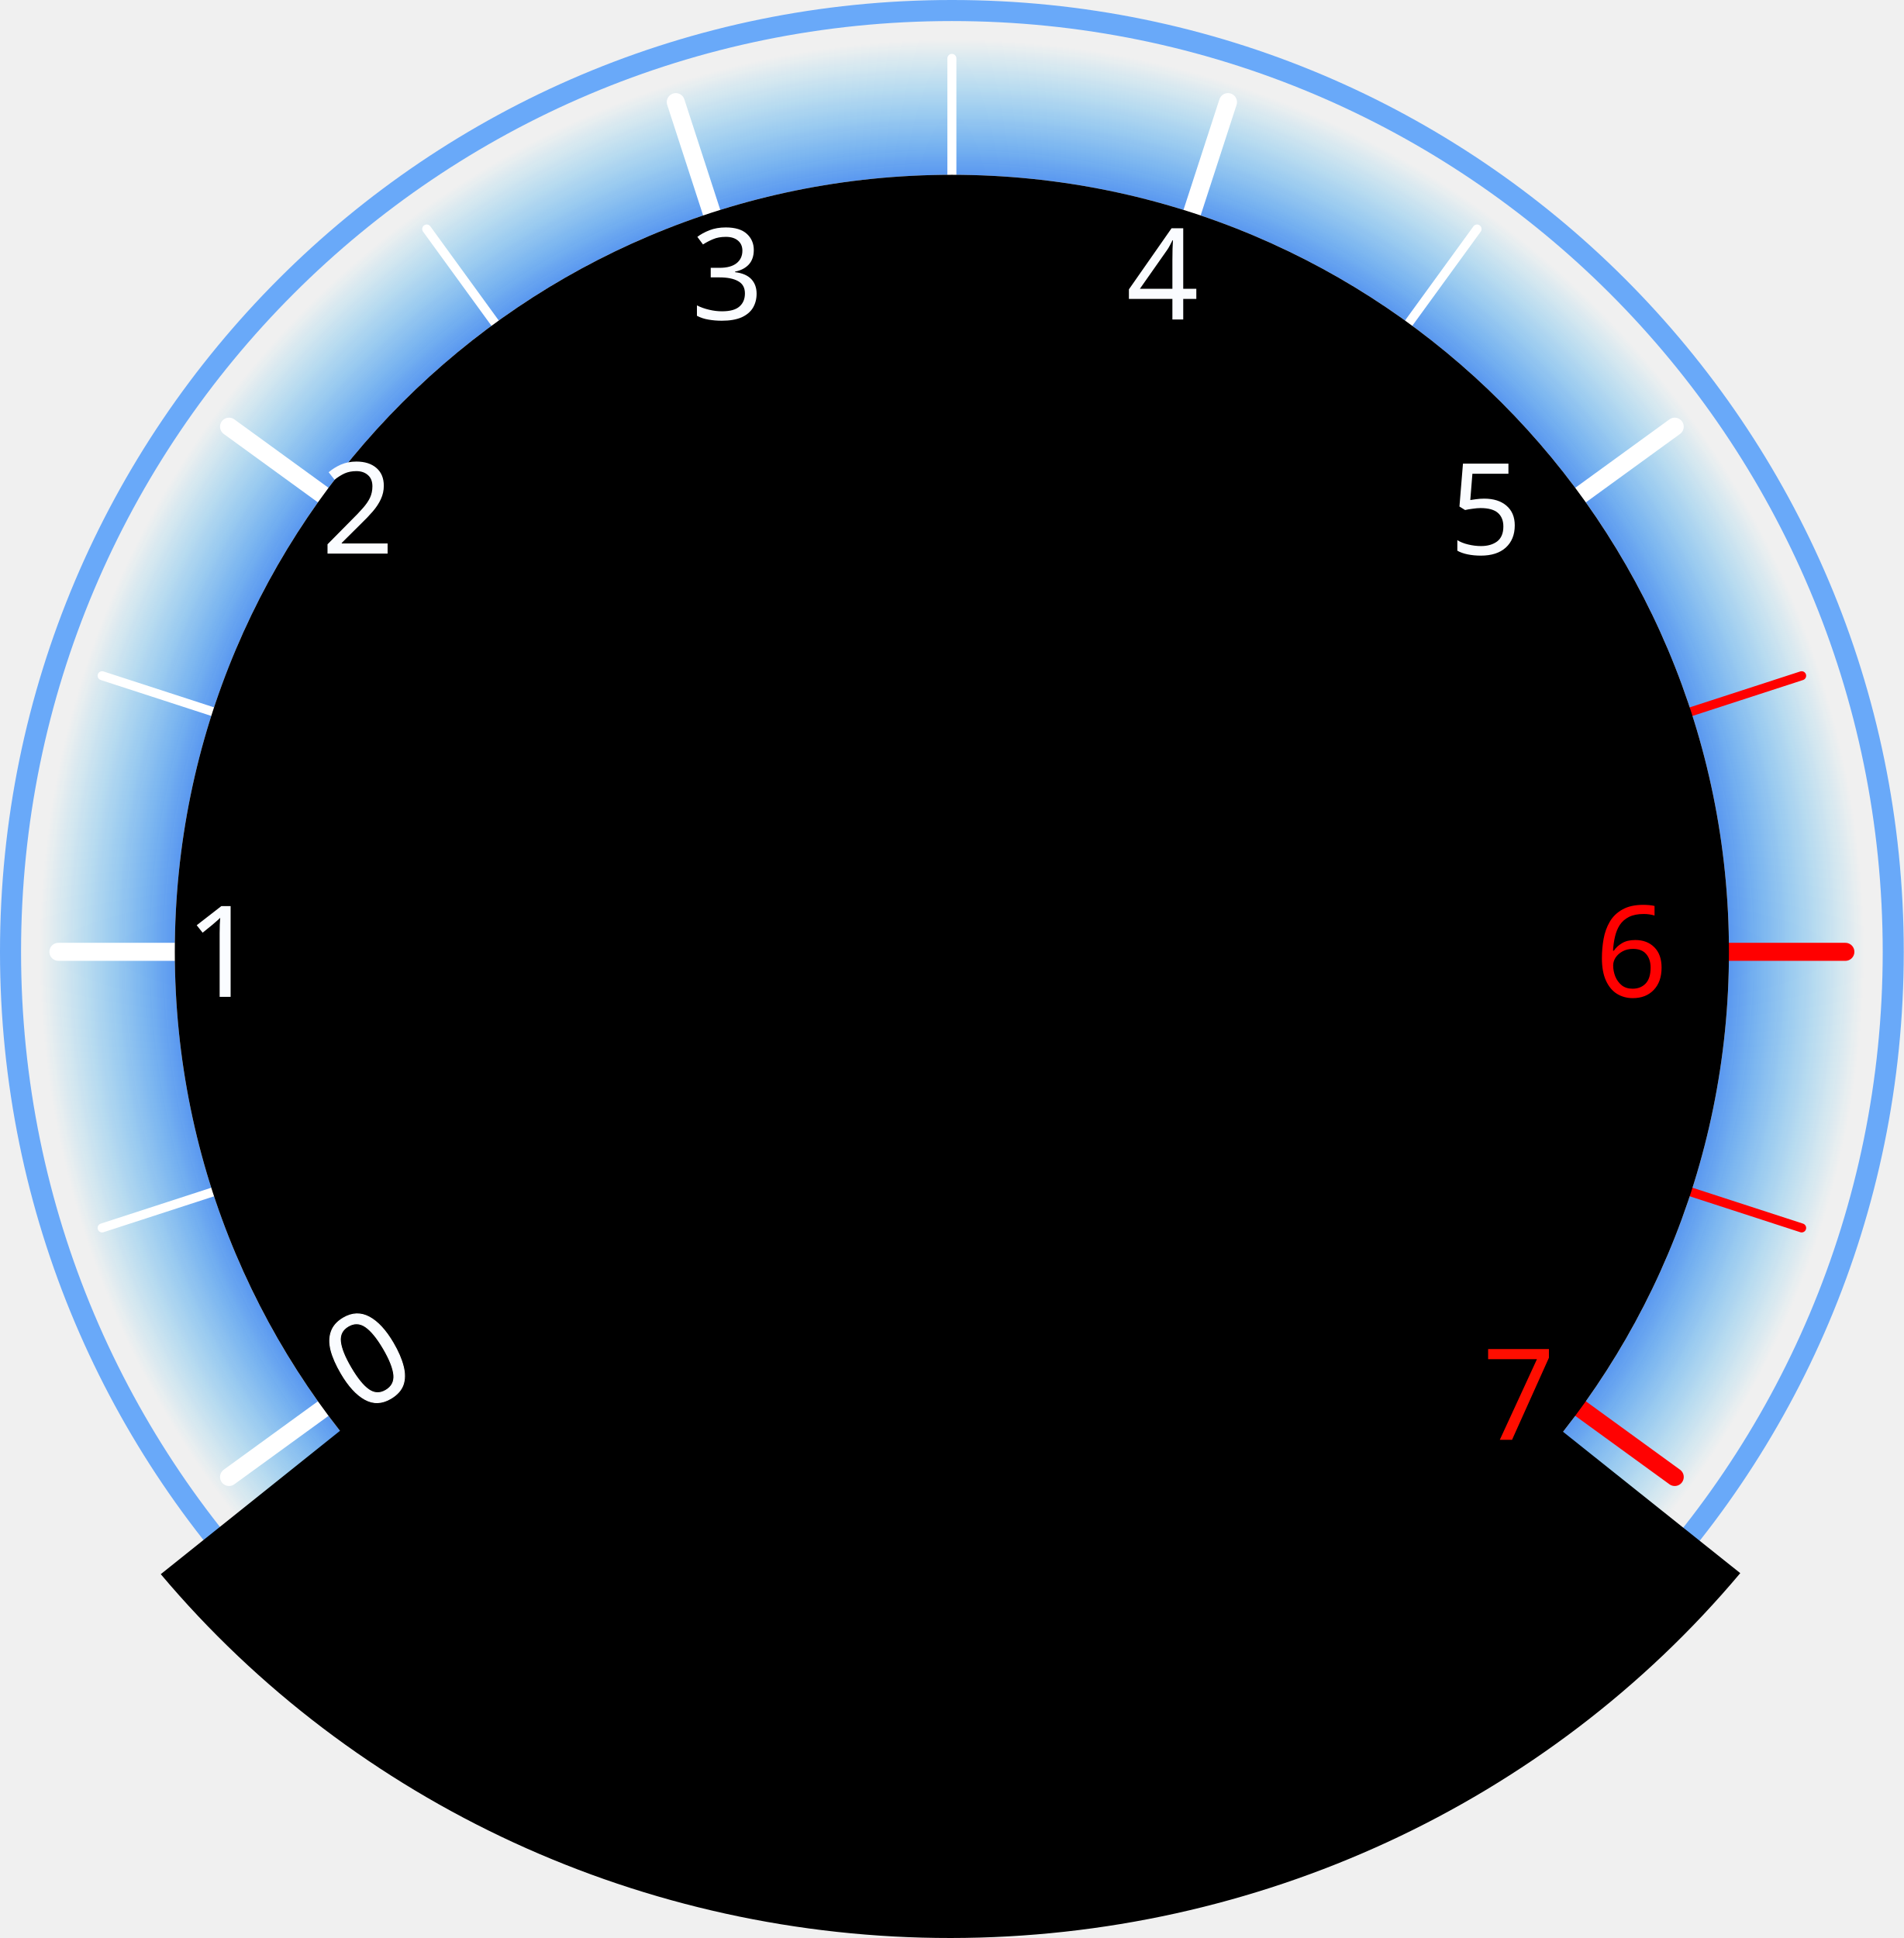
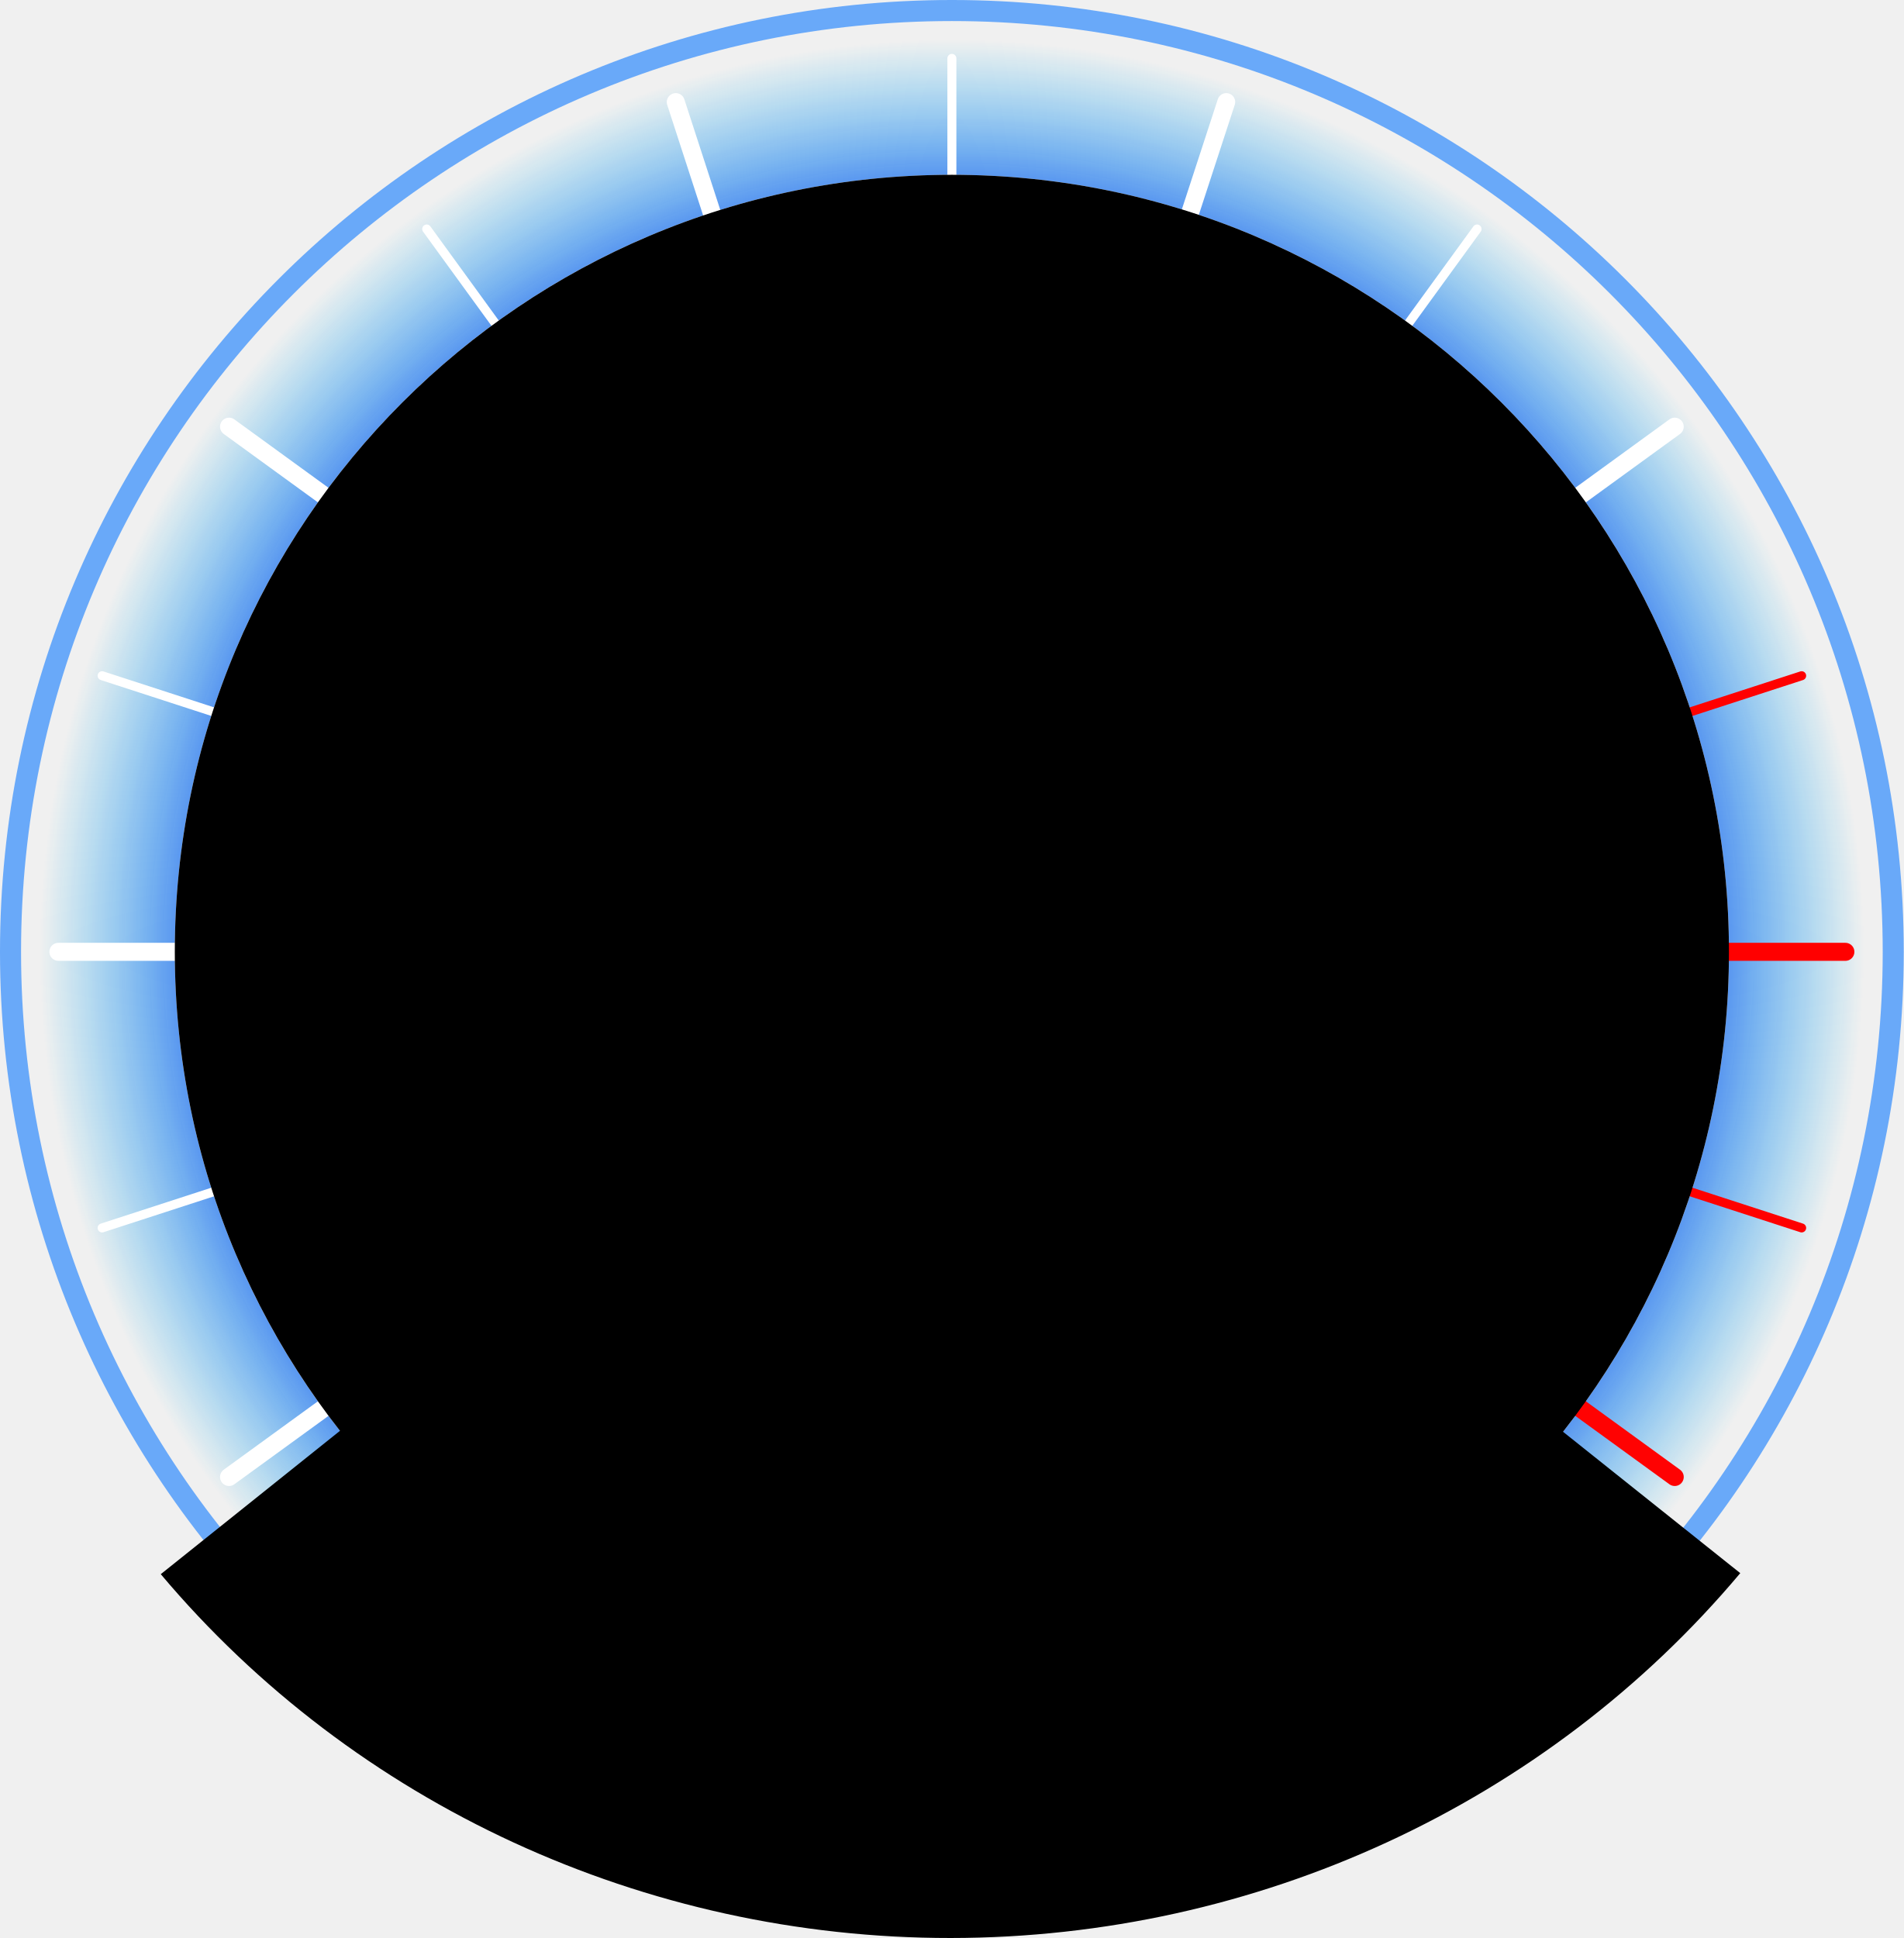
<svg xmlns="http://www.w3.org/2000/svg" xmlns:xlink="http://www.w3.org/1999/xlink" width="211.37mm" height="215.183mm" viewBox="0 0 211.37 215.183" version="1.1" id="svg81454">
  <defs id="defs81451">
    <rect x="667.22" y="-235.685" width="88.52" height="64.07" id="rect78718" />
    <radialGradient xlink:href="#linearGradient38941" id="radialGradient38945" cx="147.224" cy="106.274" fx="147.224" fy="106.274" r="101.276" gradientUnits="userSpaceOnUse" gradientTransform="translate(-18.50001,27.38094)" />
    <linearGradient id="linearGradient38941">
      <stop style="stop-color:#245bff;stop-opacity:1;" offset="0.786" id="stop38937" />
      <stop style="stop-color:#00b9ff;stop-opacity:0;" offset="1" id="stop38939" />
    </linearGradient>
    <rect x="667.22" y="-235.685" width="88.52" height="64.07" id="rect78718-2" />
  </defs>
  <g id="layer1" transform="translate(-23.03917,-27.97018)">
    <circle style="display:inline;mix-blend-mode:multiply;fill:none;fill-opacity:1;stroke:url(#radialGradient38945);stroke-width:15;stroke-linecap:round;stroke-linejoin:round;stroke-dasharray:none;stroke-opacity:1;paint-order:stroke fill markers" id="path36984" cx="128.724" cy="133.655" r="93.776" />
-     <path style="display:inline;fill:#0c250c;fill-opacity:1;stroke:#ffffff;stroke-width:1.596;stroke-linecap:round;stroke-linejoin:round;stroke-dasharray:none;stroke-opacity:1;paint-order:stroke fill markers" d="M 98.069,228.004 120.091,160.225" id="path39745" />
-     <path style="display:inline;fill:#0c250c;fill-opacity:1;stroke:#ffffff;stroke-width:1.596;stroke-linecap:round;stroke-linejoin:round;stroke-dasharray:none;stroke-opacity:1;paint-order:stroke fill markers" d="M 128.724,232.859 V 161.593" id="path39743" />
-     <path style="display:inline;fill:#0c250c;fill-opacity:1;stroke:#ffffff;stroke-width:1.596;stroke-linecap:round;stroke-linejoin:round;stroke-dasharray:none;stroke-opacity:1;paint-order:stroke fill markers" d="M 159.379,228.004 137.357,160.225" id="path39741" />
-     <path style="display:inline;fill:#0c250c;fill-opacity:1;stroke:#ffffff;stroke-width:1;stroke-linecap:round;stroke-linejoin:round;stroke-dasharray:none;stroke-opacity:1;paint-order:stroke fill markers" d="M 128.724,34.451 V 105.717" id="path39806" />
-     <path style="display:inline;fill:#0c250c;fill-opacity:1;stroke:#ffffff;stroke-width:2;stroke-linecap:round;stroke-linejoin:round;stroke-dasharray:none;stroke-opacity:1;paint-order:stroke fill markers" d="M 98.069,39.307 120.091,107.085" id="path39804" />
-     <path style="display:inline;fill:#0c250c;fill-opacity:1;stroke:#ffffff;stroke-width:1;stroke-linecap:round;stroke-linejoin:round;stroke-dasharray:none;stroke-opacity:1;paint-order:stroke fill markers" d="M 70.415,53.397 112.303,111.053" id="path39802" />
-     <path style="display:inline;fill:#0c250c;fill-opacity:1;stroke:#ffffff;stroke-width:2;stroke-linecap:round;stroke-linejoin:round;stroke-dasharray:none;stroke-opacity:1;paint-order:stroke fill markers" d="M 48.468,75.344 106.122,117.234" id="path39800" />
-     <path style="display:inline;fill:#0c250c;fill-opacity:1;stroke:#ffffff;stroke-width:1;stroke-linecap:round;stroke-linejoin:round;stroke-dasharray:none;stroke-opacity:1;paint-order:stroke fill markers" d="m 34.377,102.999 67.777,22.022" id="path39798" />
-     <path style="display:inline;fill:#0c250c;fill-opacity:1;stroke:#ffffff;stroke-width:2;stroke-linecap:round;stroke-linejoin:round;stroke-dasharray:none;stroke-opacity:1;paint-order:stroke fill markers" d="M 29.522,133.655 H 100.787" id="path39796" />
-     <path style="display:inline;fill:#0c250c;fill-opacity:1;stroke:#ffffff;stroke-width:1;stroke-linecap:round;stroke-linejoin:round;stroke-dasharray:none;stroke-opacity:1;paint-order:stroke fill markers" d="m 34.377,164.311 67.777,-22.022" id="path39794" />
-     <path style="display:inline;fill:#0c250c;fill-opacity:1;stroke:#ffffff;stroke-width:2;stroke-linecap:round;stroke-linejoin:round;stroke-dasharray:none;stroke-opacity:1;paint-order:stroke fill markers" d="M 48.468,191.966 106.122,150.076" id="path39792" />
-     <path style="display:inline;fill:#0c250c;fill-opacity:1;stroke:#ffffff;stroke-width:2;stroke-linecap:round;stroke-linejoin:round;stroke-dasharray:none;stroke-opacity:1;paint-order:stroke fill markers" d="M 70.415,213.913 112.303,156.257" id="path39790" />
-     <path style="display:inline;fill:#0c250c;fill-opacity:1;stroke:#ffffff;stroke-width:1;stroke-linecap:round;stroke-linejoin:round;stroke-dasharray:none;stroke-opacity:1;paint-order:stroke fill markers" d="M 187.034,213.913 145.145,156.257" id="path39788" />
-     <path style="display:inline;fill:#ff0000;fill-opacity:1;stroke:#ff0202;stroke-width:2;stroke-linecap:round;stroke-linejoin:round;stroke-dasharray:none;stroke-opacity:1;paint-order:stroke fill markers" d="m 208.98,191.966 -57.654,-41.889" id="path39786" />
-     <path style="display:inline;fill:#fe0000;fill-opacity:1;stroke:#ff0000;stroke-width:1;stroke-linecap:round;stroke-linejoin:round;stroke-dasharray:none;stroke-opacity:1;paint-order:stroke fill markers" d="M 223.071,164.311 155.294,142.288" id="path39784" />
-     <path style="display:inline;fill:#0c250c;fill-opacity:1;stroke:#ff0000;stroke-width:2;stroke-linecap:round;stroke-linejoin:round;stroke-dasharray:none;stroke-opacity:1;paint-order:stroke fill markers" d="m 227.926,133.655 h -71.265" id="path39782" />
-     <path style="display:inline;fill:#0c250c;fill-opacity:1;stroke:#ff0000;stroke-width:1;stroke-linecap:round;stroke-linejoin:round;stroke-dasharray:none;stroke-opacity:1;paint-order:stroke fill markers" d="m 223.071,102.999 -67.777,22.022" id="path39780" />
-     <path style="display:inline;fill:#0c250c;fill-opacity:1;stroke:#ffffff;stroke-width:2;stroke-linecap:round;stroke-linejoin:round;stroke-dasharray:none;stroke-opacity:1;paint-order:stroke fill markers" d="m 208.98,75.344 -57.654,41.889" id="path39778" />
-     <path style="display:inline;fill:#0c250c;fill-opacity:1;stroke:#ffffff;stroke-width:1;stroke-linecap:round;stroke-linejoin:round;stroke-dasharray:none;stroke-opacity:1;paint-order:stroke fill markers" d="M 187.034,53.397 145.145,111.053" id="path39776" />
-     <path style="display:inline;fill:#0c250c;fill-opacity:1;stroke:#ffffff;stroke-width:2;stroke-linecap:round;stroke-linejoin:round;stroke-dasharray:none;stroke-opacity:1;paint-order:stroke fill markers" d="M 159.379,39.307 137.357,107.085" id="path36865" />
    <circle style="display:inline;fill:none;fill-opacity:1;stroke:#177eff;stroke-width:2.338;stroke-linecap:round;stroke-linejoin:round;stroke-dasharray:none;stroke-opacity:0.62;paint-order:stroke fill markers" id="path92642" cx="128.724" cy="133.655" r="104.516" />
-     <path style="display:inline;fill:#000000;fill-opacity:1;stroke:none;stroke-width:3.193;stroke-linecap:round;stroke-linejoin:round;stroke-dasharray:none;stroke-opacity:1;paint-order:stroke fill markers" id="path38801" d="M 216.255,202.642 A 113.37,110.498 0 0 1 128.6,243.153 113.37,110.498 0 0 1 40.889,202.756 L 128.524,132.655 Z" />
-     <circle style="display:inline;fill:#000000;fill-opacity:1;stroke:none;stroke-width:2.042;stroke-linecap:round;stroke-linejoin:round;stroke-dasharray:none;stroke-opacity:1;paint-order:stroke fill markers" id="path36769" cx="128.724" cy="133.655" r="86.276" />
-     <text xml:space="preserve" style="font-style:normal;font-variant:normal;font-weight:normal;font-stretch:normal;font-size:14.111px;font-family:'MV Boli';-inkscape-font-specification:'MV Boli';display:inline;fill:#fafcff;fill-opacity:1;stroke:none;stroke-width:2;stroke-linecap:round;stroke-linejoin:round;stroke-dasharray:none;stroke-opacity:1;paint-order:stroke fill markers" x="43.63" y="138.657" id="text78724">
-       <tspan id="tspan78722" style="stroke-width:2" x="43.63" y="138.657">1</tspan>
-     </text>
-     <text xml:space="preserve" style="font-style:normal;font-variant:normal;font-weight:normal;font-stretch:normal;font-size:14.111px;font-family:'MV Boli';-inkscape-font-specification:'MV Boli';display:inline;fill:#fafcff;fill-opacity:1;stroke:none;stroke-width:2;stroke-linecap:round;stroke-linejoin:round;stroke-dasharray:none;stroke-opacity:1;paint-order:stroke fill markers" x="58.732" y="89.435" id="text78728">
-       <tspan id="tspan78726" style="stroke-width:2" x="58.732" y="89.435">2</tspan>
-     </text>
-     <text xml:space="preserve" style="font-style:normal;font-variant:normal;font-weight:normal;font-stretch:normal;font-size:14.111px;font-family:'MV Boli';-inkscape-font-specification:'MV Boli';display:inline;fill:#fafcff;fill-opacity:1;stroke:none;stroke-width:2;stroke-linecap:round;stroke-linejoin:round;stroke-dasharray:none;stroke-opacity:1;paint-order:stroke fill markers" x="99.778" y="63.44" id="text78732">
-       <tspan id="tspan78730" style="stroke-width:2" x="99.778" y="63.44">3</tspan>
-     </text>
-     <text xml:space="preserve" style="font-style:normal;font-variant:normal;font-weight:normal;font-stretch:normal;font-size:14.111px;font-family:'MV Boli';-inkscape-font-specification:'MV Boli';display:inline;fill:#fafcff;fill-opacity:1;stroke:none;stroke-width:2;stroke-linecap:round;stroke-linejoin:round;stroke-dasharray:none;stroke-opacity:1;paint-order:stroke fill markers" x="148.082" y="63.44" id="text78736">
-       <tspan id="tspan78734" style="stroke-width:2" x="148.082" y="63.44">4</tspan>
-     </text>
-     <text xml:space="preserve" style="font-style:normal;font-variant:normal;font-weight:normal;font-stretch:normal;font-size:14.111px;font-family:'MV Boli';-inkscape-font-specification:'MV Boli';display:inline;fill:#ff0000;fill-opacity:1;stroke:none;stroke-width:2;stroke-linecap:round;stroke-linejoin:round;stroke-dasharray:none;stroke-opacity:1;paint-order:stroke fill markers" x="200.113" y="138.657" id="text78740">
-       <tspan id="tspan78738" style="fill:#ff0000;fill-opacity:1;stroke-width:2" x="200.113" y="138.657">6</tspan>
-     </text>
-     <text xml:space="preserve" style="font-style:normal;font-variant:normal;font-weight:normal;font-stretch:normal;font-size:14.111px;font-family:'MV Boli';-inkscape-font-specification:'MV Boli';display:inline;fill:#fafcff;fill-opacity:1;stroke:none;stroke-width:2;stroke-linecap:round;stroke-linejoin:round;stroke-dasharray:none;stroke-opacity:1;paint-order:stroke fill markers" x="183.953" y="89.521" id="text78744">
-       <tspan id="tspan78742" style="stroke-width:2" x="183.953" y="89.521">5</tspan>
-     </text>
-     <text xml:space="preserve" style="font-style:normal;font-variant:normal;font-weight:normal;font-stretch:normal;font-size:14.111px;font-family:'MV Boli';-inkscape-font-specification:'MV Boli';display:inline;fill:#ff0e00;fill-opacity:1;stroke:none;stroke-width:2;stroke-linecap:round;stroke-linejoin:round;stroke-dasharray:none;stroke-opacity:1;paint-order:stroke fill markers" x="187.636" y="187.835" id="text78748">
-       <tspan id="tspan78746" style="fill:#ff0e00;fill-opacity:1;stroke-width:2" x="187.636" y="187.835">7</tspan>
-     </text>
-     <text xml:space="preserve" style="font-size:14.111px;font-family:'MV Boli';-inkscape-font-specification:'MV Boli';opacity:1;fill:#fafcff;fill-opacity:1;stroke:#ffffff;stroke-width:0.1;stroke-linecap:round;stroke-linejoin:round;stroke-opacity:1;paint-order:stroke fill markers;stroke-dasharray:none" x="-39.473" y="191.526" id="text96217" transform="rotate(-30.40225)">
-       <tspan id="tspan96215" style="stroke:#ffffff;stroke-width:0.1;stroke-opacity:1;stroke-dasharray:none;fill:#fafcff;fill-opacity:1" x="-39.473" y="191.526">0</tspan>
-     </text>
+   </g>
+   <g id="layer3" style="display:inline">
+     <path style="display:inline;fill:#0c250c;fill-opacity:1;stroke:#ffffff;stroke-width:1.979;stroke-linecap:round;stroke-linejoin:round;stroke-dasharray:none;stroke-opacity:1;paint-order:stroke fill markers" d="M 159.19,39.296 137.347,106.195" id="path36865" transform="translate(-23.03917,-27.97018)" />
+     <path style="display:inline;fill:#0c250c;fill-opacity:1;stroke:#ff0000;stroke-width:1;stroke-linecap:round;stroke-linejoin:round;stroke-dasharray:none;stroke-opacity:1;paint-order:stroke fill markers" d="m 223.071,102.999 -67.777,22.022" id="path39780" transform="translate(-23.03917,-27.97018)" />
+     <path style="display:inline;fill:#fe0000;fill-opacity:1;stroke:#ff0000;stroke-width:1;stroke-linecap:round;stroke-linejoin:round;stroke-dasharray:none;stroke-opacity:1;paint-order:stroke fill markers" d="M 223.071,164.311 155.294,142.288" id="path39784" transform="translate(-23.03917,-27.97018)" />
+     <path style="display:inline;fill:#0c250c;fill-opacity:1;stroke:#ffffff;stroke-width:2;stroke-linecap:round;stroke-linejoin:round;stroke-dasharray:none;stroke-opacity:1;paint-order:stroke fill markers" d="M 29.522,133.655 H 100.787" id="path39796" transform="translate(-23.03917,-27.97018)" />
+     <path style="display:inline;fill:#0c250c;fill-opacity:1;stroke:#ffffff;stroke-width:1;stroke-linecap:round;stroke-linejoin:round;stroke-dasharray:none;stroke-opacity:1;paint-order:stroke fill markers" d="M 128.724,34.451 V 105.717" id="path39806" transform="translate(-23.03917,-27.97018)" />
+     <path style="display:inline;fill:#0c250c;fill-opacity:1;stroke:#ffffff;stroke-width:1;stroke-linecap:round;stroke-linejoin:round;stroke-dasharray:none;stroke-opacity:1;paint-order:stroke fill markers" d="M 70.415,53.397 112.303,111.053" id="path39802" transform="translate(-23.03917,-27.97018)" />
+     <path style="display:inline;fill:#0c250c;fill-opacity:1;stroke:#ffffff;stroke-width:2;stroke-linecap:round;stroke-linejoin:round;stroke-dasharray:none;stroke-opacity:1;paint-order:stroke fill markers" d="M 98.069,39.307 120.091,107.085" id="path39804" transform="translate(-23.03917,-27.97018)" />
+     <path style="display:inline;fill:#0c250c;fill-opacity:1;stroke:#ffffff;stroke-width:2;stroke-linecap:round;stroke-linejoin:round;stroke-dasharray:none;stroke-opacity:1;paint-order:stroke fill markers" d="M 48.468,75.344 106.122,117.234" id="path39800" transform="translate(-23.03917,-27.97018)" />
+     <path style="display:inline;fill:#0c250c;fill-opacity:1;stroke:#ffffff;stroke-width:1;stroke-linecap:round;stroke-linejoin:round;stroke-dasharray:none;stroke-opacity:1;paint-order:stroke fill markers" d="m 34.377,102.999 67.777,22.022" id="path39798" transform="translate(-23.03917,-27.97018)" />
+     <path style="display:inline;fill:#0c250c;fill-opacity:1;stroke:#ffffff;stroke-width:1;stroke-linecap:round;stroke-linejoin:round;stroke-dasharray:none;stroke-opacity:1;paint-order:stroke fill markers" d="m 34.377,164.311 67.777,-22.022" id="path39794" transform="translate(-23.03917,-27.97018)" />
+     <path style="display:inline;fill:#ff0000;fill-opacity:1;stroke:#ff0202;stroke-width:2;stroke-linecap:round;stroke-linejoin:round;stroke-dasharray:none;stroke-opacity:1;paint-order:stroke fill markers" d="m 208.98,191.966 -57.654,-41.889" id="path39786" transform="translate(-23.03917,-27.97018)" />
+     <path style="display:inline;fill:#0c250c;fill-opacity:1;stroke:#ff0000;stroke-width:2;stroke-linecap:round;stroke-linejoin:round;stroke-dasharray:none;stroke-opacity:1;paint-order:stroke fill markers" d="m 227.926,133.655 h -71.265" id="path39782" transform="translate(-23.03917,-27.97018)" />
+     <path style="display:inline;fill:#0c250c;fill-opacity:1;stroke:#ffffff;stroke-width:2;stroke-linecap:round;stroke-linejoin:round;stroke-dasharray:none;stroke-opacity:1;paint-order:stroke fill markers" d="M 48.468,191.966 106.122,150.076" id="path39792" transform="translate(-23.03917,-27.97018)" />
+     <path style="display:inline;fill:#0c250c;fill-opacity:1;stroke:#ffffff;stroke-width:2;stroke-linecap:round;stroke-linejoin:round;stroke-dasharray:none;stroke-opacity:1;paint-order:stroke fill markers" d="m 208.98,75.344 -57.654,41.889" id="path39778" transform="translate(-23.03917,-27.97018)" />
+     <path style="display:inline;fill:#0c250c;fill-opacity:1;stroke:#ffffff;stroke-width:1;stroke-linecap:round;stroke-linejoin:round;stroke-dasharray:none;stroke-opacity:1;paint-order:stroke fill markers" d="M 187.034,53.397 145.145,111.053" id="path39776" transform="translate(-23.03917,-27.97018)" />
+   </g>
+   <g id="layer4" />
+   <g id="layer2" style="display:inline">
+     <circle style="display:inline;fill:#000000;fill-opacity:1;stroke:none;stroke-width:2.042;stroke-linecap:round;stroke-linejoin:round;stroke-dasharray:none;stroke-opacity:1;paint-order:stroke fill markers" id="path36769" cx="128.724" cy="133.655" r="86.276" transform="translate(-23.03917,-27.97018)" />
+     <path style="display:inline;fill:#000000;fill-opacity:1;stroke:none;stroke-width:3.193;stroke-linecap:round;stroke-linejoin:round;stroke-dasharray:none;stroke-opacity:1;paint-order:stroke fill markers" id="path38801" d="M 216.255,202.642 A 113.37,110.498 0 0 1 128.6,243.153 113.37,110.498 0 0 1 40.889,202.756 L 128.524,132.655 Z" transform="translate(-23.03917,-27.97018)" />
  </g>
</svg>
